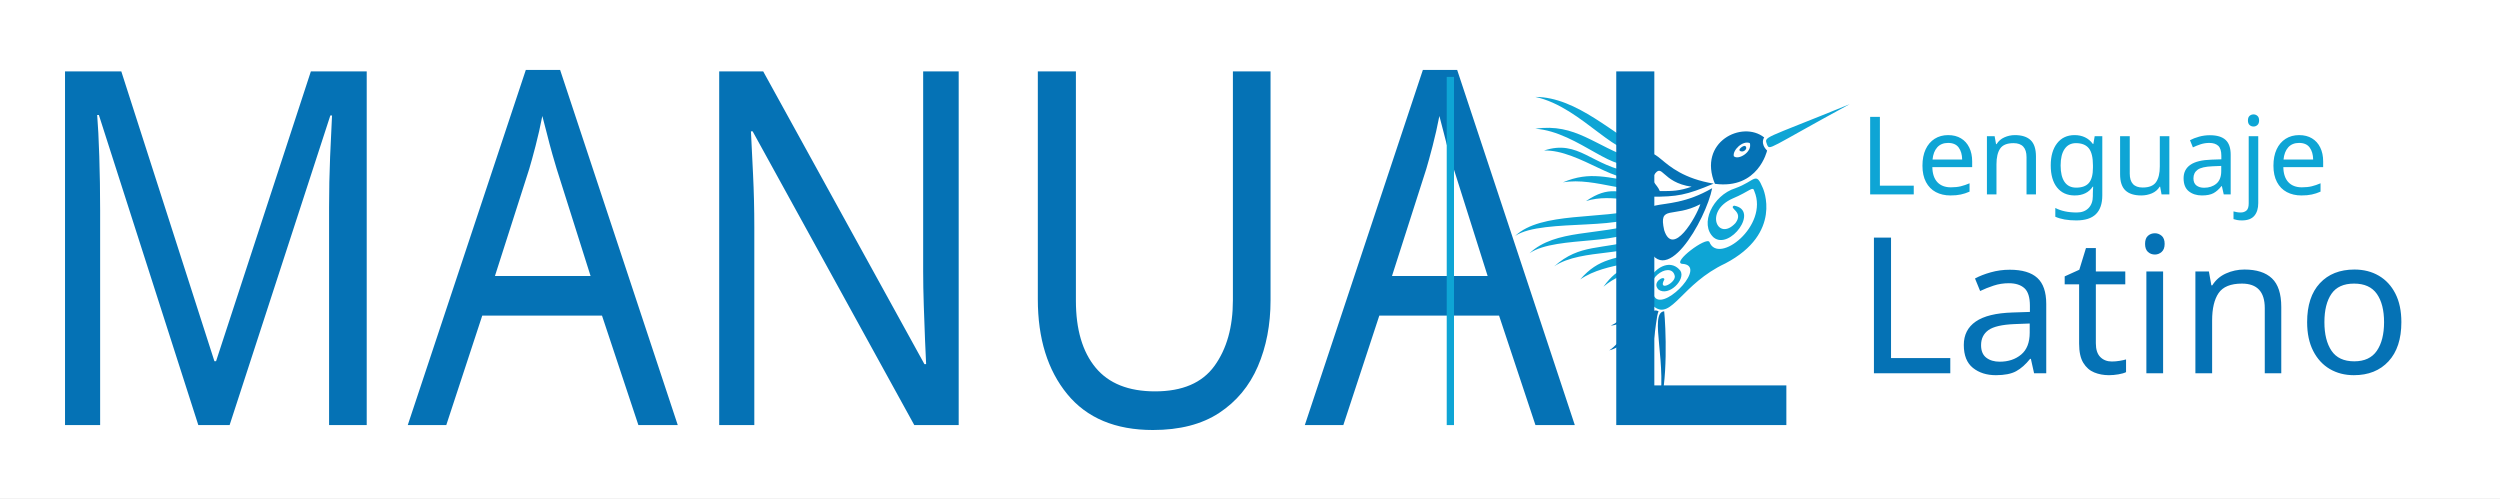
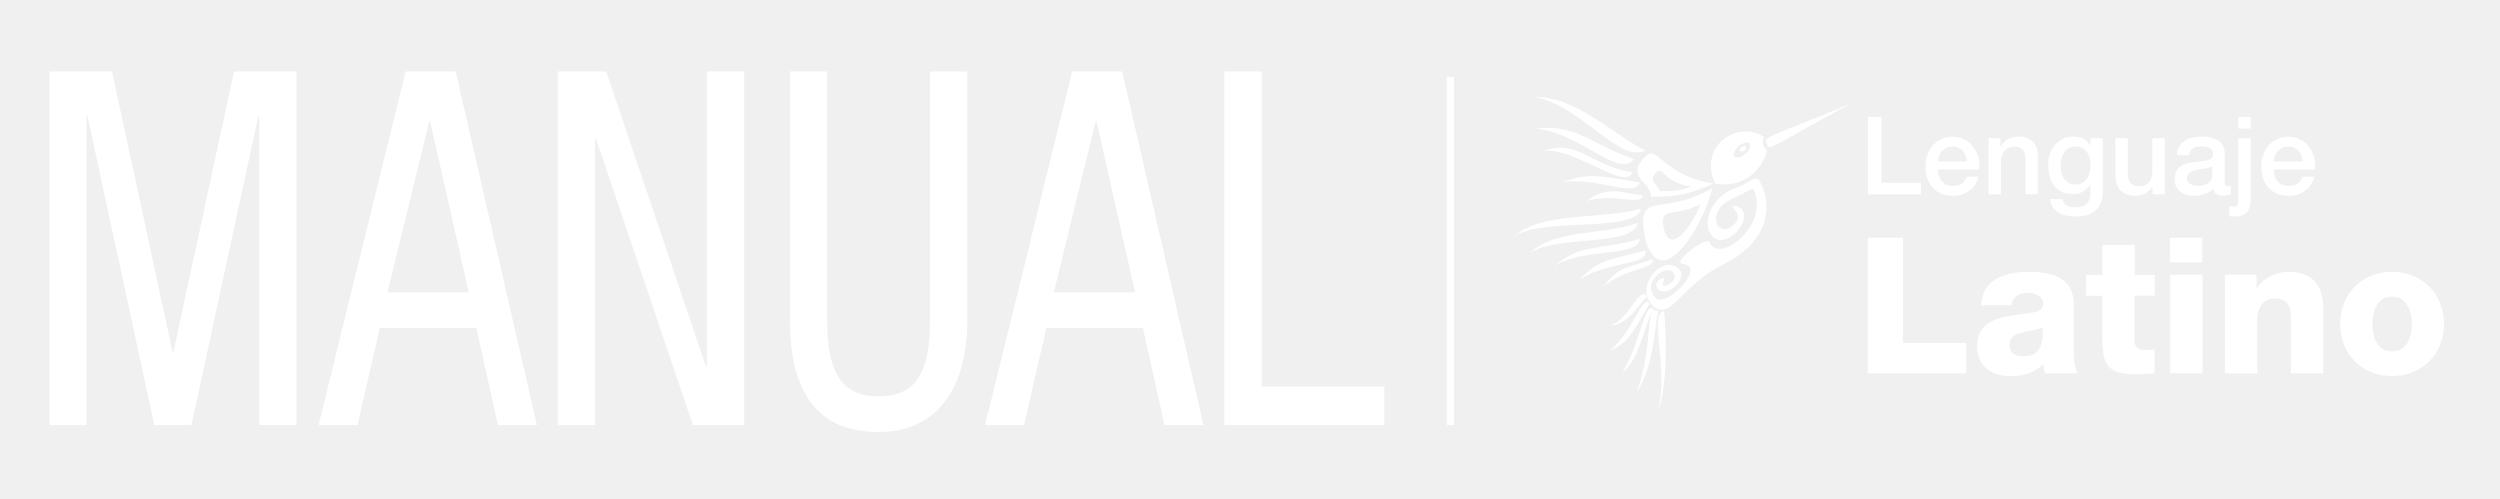
<svg xmlns="http://www.w3.org/2000/svg" version="1.1" id="Layer_1" x="0px" y="0px" viewBox="0 0 1375 274" style="enable-background:new 0 0 1375 274;" xml:space="preserve">
  <style type="text/css">
	.st0{fill:#FFFFFF;}
- 	.st1{fill:#0EA5D5;}
- 	.st2{fill:#0572B5;}
- 	.st3{font-family:'HelveticaNeueLTStd-Md';}
- 	.st4{font-size:59.692px;}
- 	.st5{font-family:'HelveticaNeueLTStd-Hv';}
- 	.st6{font-size:104.501px;}
- 	.st7{font-family:'HelveticaNeueLTStd-Cn';}
- 	.st8{font-size:272.419px;}
- 	.st9{fill:none;stroke:#0EA5D5;stroke-width:4;stroke-miterlimit:10;}
</style>
-   <rect class="st0" width="1375" height="274" />
-   <g>
-     <path class="st1" d="M1017.3,57.3c-45.4,24.7-43.8,25.5-45.4,22.3C970.3,74.8,968.7,77.2,1017.3,57.3z M881.9,157.7   c12-10.4,28.7-9.6,27.1-15.1C896.2,147.3,890.6,145.7,881.9,157.7z M869.1,153.7c15.1-10.4,37.4-7.2,35.9-15.9   C888.2,142.5,879.5,141.7,869.1,153.7z M854.8,146.5c15.1-10.4,46.2-4.8,47-15.1C880.3,137.7,869.1,133.8,854.8,146.5z    M841.2,139.3c15.1-10.4,56.6-3.2,59.8-16.7C879.5,129.8,855.6,125.8,841.2,139.3z M833.3,129.8c15.1-10.4,66.9-1.6,69.3-15.1   C881.1,121,847.6,116.2,833.3,129.8z M872.3,110.6c15.1-4.8,30.3,3.2,31.1-3.2C890.6,105.9,885.1,101.9,872.3,110.6z M859.6,100.3   c18.3-3.2,39.8,8.8,42.2,0C884.3,97.9,874.7,93.9,859.6,100.3z M849.2,82.8c19.1-0.8,44.6,22.3,48.6,12   C875.5,91.5,868.3,76.4,849.2,82.8z M844.4,70.8c23.9,1.6,46.2,27.9,54.2,16.7C877.1,80.4,866.7,67.6,844.4,70.8z M844.4,53.3   c26.3,5.6,46.2,36.7,60.6,29.5C888.2,74.8,867.5,53.3,844.4,53.3z M910.6,164c-8.8-9.6,8-20.7,10.4-12.7c1.6,4-9.6,9.6-5.6,2.4   c0-2.4-7.2,1.6-3.2,5.6c5.6,4,15.1-5.6,12-10.4c-8.8-11.2-27.1,9.6-14.3,19.9c9.6,7.2,15.1-12.7,39-23.9   c31.9-16.7,20.7-41.4,20.7-41.4c-4-9.6-4-4-15.1,0c-12.7,4-19.9,19.9-12,27.1c8.8,7.2,25.5-15.1,11.2-17.5   c-3.2,1.6,5.6,3.2,0.8,9.6c-9.6,10.4-17.5-6.4-1.6-13.5c9.6-4,11.2-7.2,12-4c8,19.1-19.9,40.6-24.7,27.9   c-1.6-3.2-20.7,11.2-15.1,12C939.2,145.7,916.9,169.6,910.6,164z" />
-     <path class="st2" d="M970.3,75.6c-12-9.6-36.7,2.4-27.1,25.5c23.9,3.2,28.7-18.3,28.7-18.3C967.9,78.8,970.3,75.6,970.3,75.6z    M953.6,85.9c-0.8-3.2,4.8-8.8,8.8-7.2C963.9,83.6,956,88.3,953.6,85.9z M960,80.4c1.6,1.6-1.6,4-3.2,2.4   C956,82,959.2,79.6,960,80.4z M905.8,163.2c-4.8,4-9.6,15.1-19.9,15.9C897,174.4,901.8,156.9,905.8,163.2z M907.4,167.2   c-4,4-9.6,22.3-22.3,25.5C897.8,184,903.4,160.8,907.4,167.2z M909.8,170.4c-4.8,4-7.2,27.1-17.5,34.3   C902.6,188.7,904.2,164.8,909.8,170.4z M912.2,171.2c-2.4,5.6-1.6,28.7-12,44.6C909.8,189.5,904.2,167.2,912.2,171.2z M915.3,171.2   c0.8,7.2,2.4,40.6-3.2,54.2C917.7,201.5,906.6,172,915.3,171.2z M905,132.2c9.6,31.1,33.5-12,36.7-28.7   C912.9,120.2,899.4,102.7,905,132.2z M915.3,126.6c-3.2-14.3,4.8-6.4,19.9-14.3C932.9,119.4,920.1,141.7,915.3,126.6z M901.8,89.9   c-4.8,8.8,5.6,9.6,6.4,18.3c14.3,0,19.1-0.8,34.3-7.2C909.8,95.5,912.2,74.8,901.8,89.9z M912.9,105.1c-1.6-4-5.6-5.6-3.2-8.8   c4.8-7.2,4,4,20.7,6.4C923.3,105.1,920.1,105.1,912.9,105.1z" />
-   </g>
-   <text transform="matrix(1 0 0 1 1022.786 106.9023)" class="st1 st3 st4">Lenguaje</text>
-   <text transform="matrix(1 0 0 1 1020.521 205.3065)" class="st2 st5 st6">Latino</text>
-   <text transform="matrix(0.8543 0 0 1 13.188 233.7832)" class="st2 st7 st8">MANUAL</text>
-   <line class="st9" x1="797.7" y1="42.3" x2="797.7" y2="233.8" />
+   <path class="st0" d="M970.3,75.6c-12-9.6-36.7,2.4-27.1,25.5c23.9,3.2,28.7-18.3,28.7-18.3C967.9,78.8,970.3,75.6,970.3,75.6z   M953.6,85.9c-0.8-3.2,4.8-8.8,8.8-7.2C963.9,83.6,956,88.3,953.6,85.9z M960,80.4c1.6,1.6-1.6,4-3.2,2.4  C956,82,959.2,79.6,960,80.4z M905.8,163.2c-4.8,4-9.6,15.1-19.9,15.9C897,174.4,901.8,156.9,905.8,163.2z M907.4,167.2  c-4,4-9.6,22.3-22.3,25.5C897.8,184,903.4,160.8,907.4,167.2z M909.8,170.4c-4.8,4-7.2,27.1-17.5,34.3  C902.6,188.7,904.2,164.8,909.8,170.4z M912.2,171.2c-2.4,5.6-1.6,28.7-12,44.6C909.8,189.5,904.2,167.2,912.2,171.2z M915.3,171.2  c0.8,7.2,2.4,40.6-3.2,54.2C917.7,201.5,906.6,172,915.3,171.2z M905,132.2c9.6,31.1,33.5-12,36.7-28.7  C912.9,120.2,899.4,102.7,905,132.2z M915.3,126.6c-3.2-14.3,4.8-6.4,19.9-14.3C932.9,119.4,920.1,141.7,915.3,126.6z M901.8,89.9  c-4.8,8.8,5.6,9.6,6.4,18.3c14.3,0,19.1-0.8,34.3-7.2C909.8,95.5,912.2,74.8,901.8,89.9z M912.9,105.1c-1.6-4-5.6-5.6-3.2-8.8  c4.8-7.2,4,4,20.7,6.4C923.3,105.1,920.1,105.1,912.9,105.1z M1027.2,130.7h19.4v57.9h34.8v16.7h-54.2V130.7z M1089.6,167.8  c0.3-7.1,3.7-11.7,8.5-14.5c4.8-2.7,11.1-3.8,17.2-3.8c12.9,0,25.3,2.8,25.3,18.2v23.7c0,4.6,0,9.6,2.1,13.9h-17.9  c-0.6-1.7-0.8-3.3-1-5.1c-4.6,4.8-11.4,6.7-17.9,6.7c-10.3,0-18.5-5.2-18.5-16.4c0-17.7,19.2-16.3,31.6-18.8c3-0.6,4.7-1.7,4.7-5  c0-4.1-4.9-5.6-8.6-5.6c-4.9,0-8,2.2-8.9,6.8H1089.6z M1112.6,195.9c8.5,0,11.3-4.8,10.9-16c-2.5,1.6-7.1,1.9-11,2.9  c-4,0.9-7.3,2.6-7.3,6.9C1105.2,194.1,1108.6,195.9,1112.6,195.9z M1185,162.6h-11v24.7c0,4.3,2.5,5.2,6.4,5.2c1.5,0,3-0.2,4.6-0.2  v13.1c-3.2,0.1-6.5,0.5-9.7,0.5c-15.2,0-19-4.4-19-19.1v-24.1h-9v-11.5h9v-16.4h17.8v16.4h11V162.6z M1211.3,144.3h-17.8v-13.6h17.8  V144.3z M1193.6,151.1h17.8v54.2h-17.8V151.1z M1223.9,151.1h17.2v7.4h0.2c3.2-5.5,10.6-9,17-9c18.1,0,19.5,13.2,19.5,21v34.8h-17.8  v-26.2c0-7.4,0.8-14.9-8.9-14.9c-6.7,0-9.6,5.6-9.6,11.6v29.6h-17.8V151.1z M1315.6,149.5c16.8,0,28.6,12.4,28.6,28.7  s-11.8,28.6-28.6,28.6c-16.8,0-28.5-12.3-28.5-28.6S1298.8,149.5,1315.6,149.5z M1315.6,193.3c8.3,0,10.9-8.2,10.9-15  s-2.6-15.2-10.9-15.2c-8.3,0-10.8,8.3-10.8,15.2S1307.4,193.3,1315.6,193.3z M27.2,39.3h34.4l33.3,154.2h0.5l33.3-154.2h34.4v194.5  h-20.5v-170h-0.5l-36.8,170H84.9l-36.8-170h-0.5v170H27.2V39.3z M223.1,39.3h27.5l44.7,194.5h-21.4L262,180.4h-53.1l-12.3,53.4  h-21.4L223.1,39.3z M213.1,160.8h44.7l-21.2-94h-0.5L213.1,160.8z M306.9,39.3h26.5l54.9,162.4h0.5V39.3h20.5v194.5h-28.2  L327.8,76.3h-0.5v157.5h-20.5V39.3z M434.4,39.3h20.5V176c0,28.6,7.9,42,28.2,42c21.9,0,28.4-14.7,28.4-42V39.3h20.5V176  c0,37.3-16.3,61.6-48.9,61.6c-33.3,0-48.6-21.5-48.6-61.6V39.3z M589.7,39.3h27.5l44.7,194.5h-21.4l-11.9-53.4h-53.1l-12.3,53.4  h-21.4L589.7,39.3z M579.6,160.8h44.7l-21.2-94h-0.5L579.6,160.8z M673.4,39.3h20.5v173.3h67.5v21.2h-88V39.3z" />
+   <path class="st0" d="M1017.3,57.3c-45.4,24.7-43.8,25.5-45.4,22.3C970.3,74.8,968.7,77.2,1017.3,57.3z M881.9,157.7  c12-10.4,28.7-9.6,27.1-15.1C896.2,147.3,890.6,145.7,881.9,157.7z M869.1,153.7c15.1-10.4,37.4-7.2,35.9-15.9  C888.2,142.5,879.5,141.7,869.1,153.7z M854.8,146.5c15.1-10.4,46.2-4.8,47-15.1C880.3,137.7,869.1,133.8,854.8,146.5z M841.2,139.3  c15.1-10.4,56.6-3.2,59.8-16.7C879.5,129.8,855.6,125.8,841.2,139.3z M833.3,129.8c15.1-10.4,66.9-1.6,69.3-15.1  C881.1,121,847.6,116.2,833.3,129.8z M872.3,110.6c15.1-4.8,30.3,3.2,31.1-3.2C890.6,105.9,885.1,101.9,872.3,110.6z M859.6,100.3  c18.3-3.2,39.8,8.8,42.2,0C884.3,97.9,874.7,93.9,859.6,100.3z M849.2,82.8c19.1-0.8,44.6,22.3,48.6,12  C875.5,91.5,868.3,76.4,849.2,82.8z M844.4,70.8c23.9,1.6,46.2,27.9,54.2,16.7C877.1,80.4,866.7,67.6,844.4,70.8z M844.4,53.3  c26.3,5.6,46.2,36.7,60.6,29.5C888.2,74.8,867.5,53.3,844.4,53.3z M910.6,164c-8.8-9.6,8-20.7,10.4-12.7c1.6,4-9.6,9.6-5.6,2.4  c0-2.4-7.2,1.6-3.2,5.6c5.6,4,15.1-5.6,12-10.4c-8.8-11.2-27.1,9.6-14.3,19.9c9.6,7.2,15.1-12.7,39-23.9  c31.9-16.7,20.7-41.4,20.7-41.4c-4-9.6-4-4-15.1,0c-12.7,4-19.9,19.9-12,27.1c8.8,7.2,25.5-15.1,11.2-17.5c-3.2,1.6,5.6,3.2,0.8,9.6  c-9.6,10.4-17.5-6.4-1.6-13.5c9.6-4,11.2-7.2,12-4c8,19.1-19.9,40.6-24.7,27.9c-1.6-3.2-20.7,11.2-15.1,12  C939.2,145.7,916.9,169.6,910.6,164z M1027.3,64.3h7.5v36.2h21.7v6.4h-29.1V64.3z M1065.9,93.2c0,4.8,2.6,9.1,8.3,9.1  c3.9,0,6.3-1.7,7.5-5.1h6.4c-1.5,6.7-7.2,10.5-14,10.5c-9.7,0-15.1-6.7-15.1-16.2c0-8.8,5.7-16.3,14.9-16.3c9.7,0,15.7,8.8,14.6,18  H1065.9z M1081.8,88.8c-0.2-4.3-3.2-8.2-7.8-8.2c-4.7,0-7.9,3.6-8.1,8.2H1081.8z M1093.8,76h6.4v4.5l0.1,0.1c2-3.4,5.6-5.5,9.6-5.5  c6.7,0,10.9,3.6,10.9,10.5v21.2h-6.8V87.5c-0.1-4.8-2-6.9-6-6.9c-4.5,0-7.5,3.6-7.5,8.1v18.2h-6.8V76z M1156.6,105.3  c0,9.3-5.4,13.8-15.2,13.8c-6.2,0-13.2-2.4-13.8-9.6h6.8c0.8,3.9,3.9,4.5,7.4,4.5c5.5,0,7.9-2.8,7.9-7.9v-4.7h-0.1  c-1.9,3.4-5.4,5.4-9.3,5.4c-9.8,0-13.8-7.4-13.8-16.2c0-8.3,5.2-15.5,14-15.5c3.9,0,7.4,1.6,9.1,5.1h0.1V76h6.8V105.3z M1149.8,90.8  c0-5.3-2.4-10.2-8.3-10.2c-6,0-8.1,5.6-8.1,10.7c0,5.1,2.4,10.2,8.1,10.2C1147.5,101.5,1149.8,96,1149.8,90.8z M1190.6,106.9h-6.7  v-4.3h-0.1c-1.7,3.1-5.4,5.1-8.8,5.1c-8.1,0-11.5-4.1-11.5-12.1V76h6.8V95c0,5.4,2.2,7.4,5.9,7.4c5.7,0,7.6-3.6,7.6-8.4V76h6.8  V106.9z M1223.6,100c0,1.7,0.4,2.3,1.6,2.3c0.4,0,1,0,1.7-0.1v4.7c-1,0.4-3.2,0.8-4.3,0.8c-2.7,0-4.7-1-5.3-3.8  c-2.7,2.6-7,3.8-10.7,3.8c-5.6,0-10.6-3-10.6-9c0-7.7,6.1-9,11.9-9.6c4.9-0.9,9.3-0.4,9.3-4.4c0-3.5-3.6-4.2-6.4-4.2  c-3.8,0-6.5,1.6-6.8,4.9h-6.8c0.5-7.9,7.2-10.3,14-10.3c6,0,12.4,2.4,12.4,9V100z M1216.8,91.4c-2.1,1.4-5.4,1.3-8.4,1.9  c-2.9,0.5-5.6,1.6-5.6,5.1c0,3,3.9,3.9,6.3,3.9c3,0,7.6-1.6,7.6-5.8V91.4z M1231.1,76h6.8v33.5c0,6.1-2.4,9.6-8.8,9.6  c-1.3,0-2.1-0.1-3-0.2v-5.4c0.9,0.1,1.7,0.2,2.3,0.2c2.5,0,2.7-1.5,2.7-4.5V76z M1231.1,64.3h6.8v6.4h-6.8V64.3z M1250.6,93.2  c0,4.8,2.6,9.1,8.3,9.1c3.9,0,6.3-1.7,7.5-5.1h6.4c-1.5,6.7-7.2,10.5-14,10.5c-9.7,0-15.1-6.7-15.1-16.2c0-8.8,5.7-16.3,14.9-16.3  c9.7,0,15.7,8.8,14.6,18H1250.6z M1266.5,88.8c-0.2-4.3-3.2-8.2-7.8-8.2c-4.7,0-7.9,3.6-8.1,8.2H1266.5z M799.7,42.3h-4v191.5h4  V42.3z" />
</svg>
